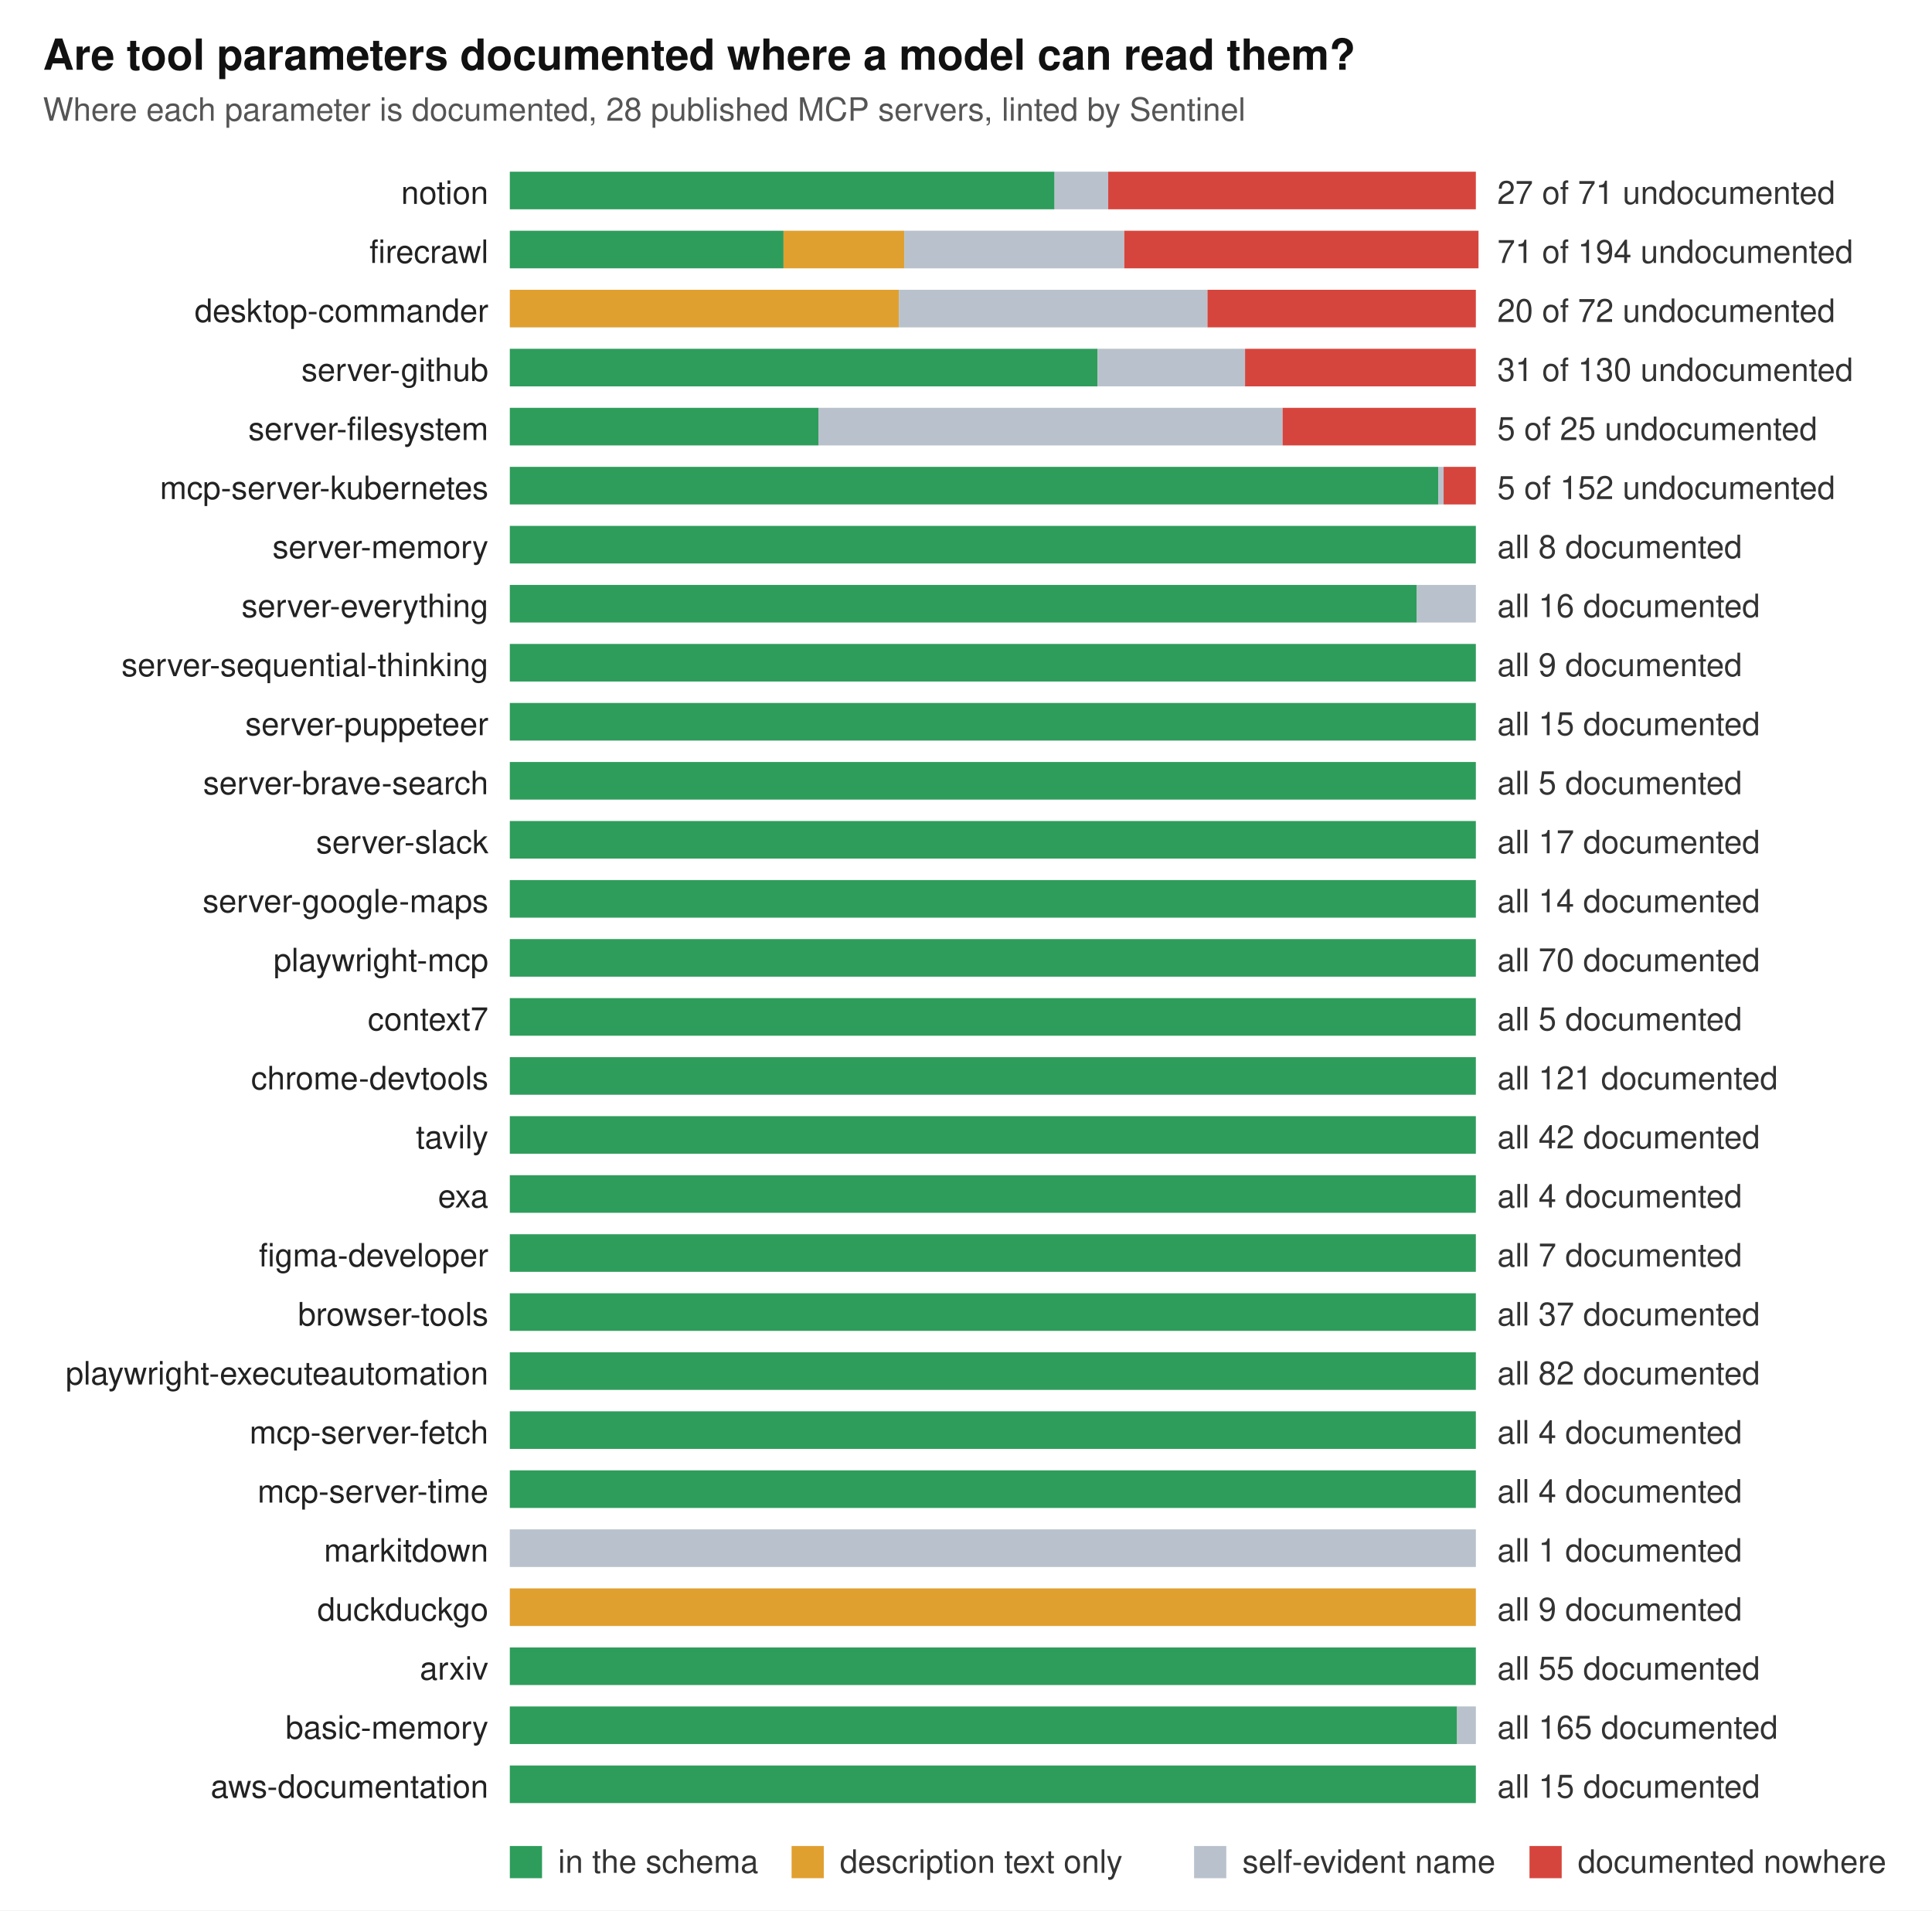
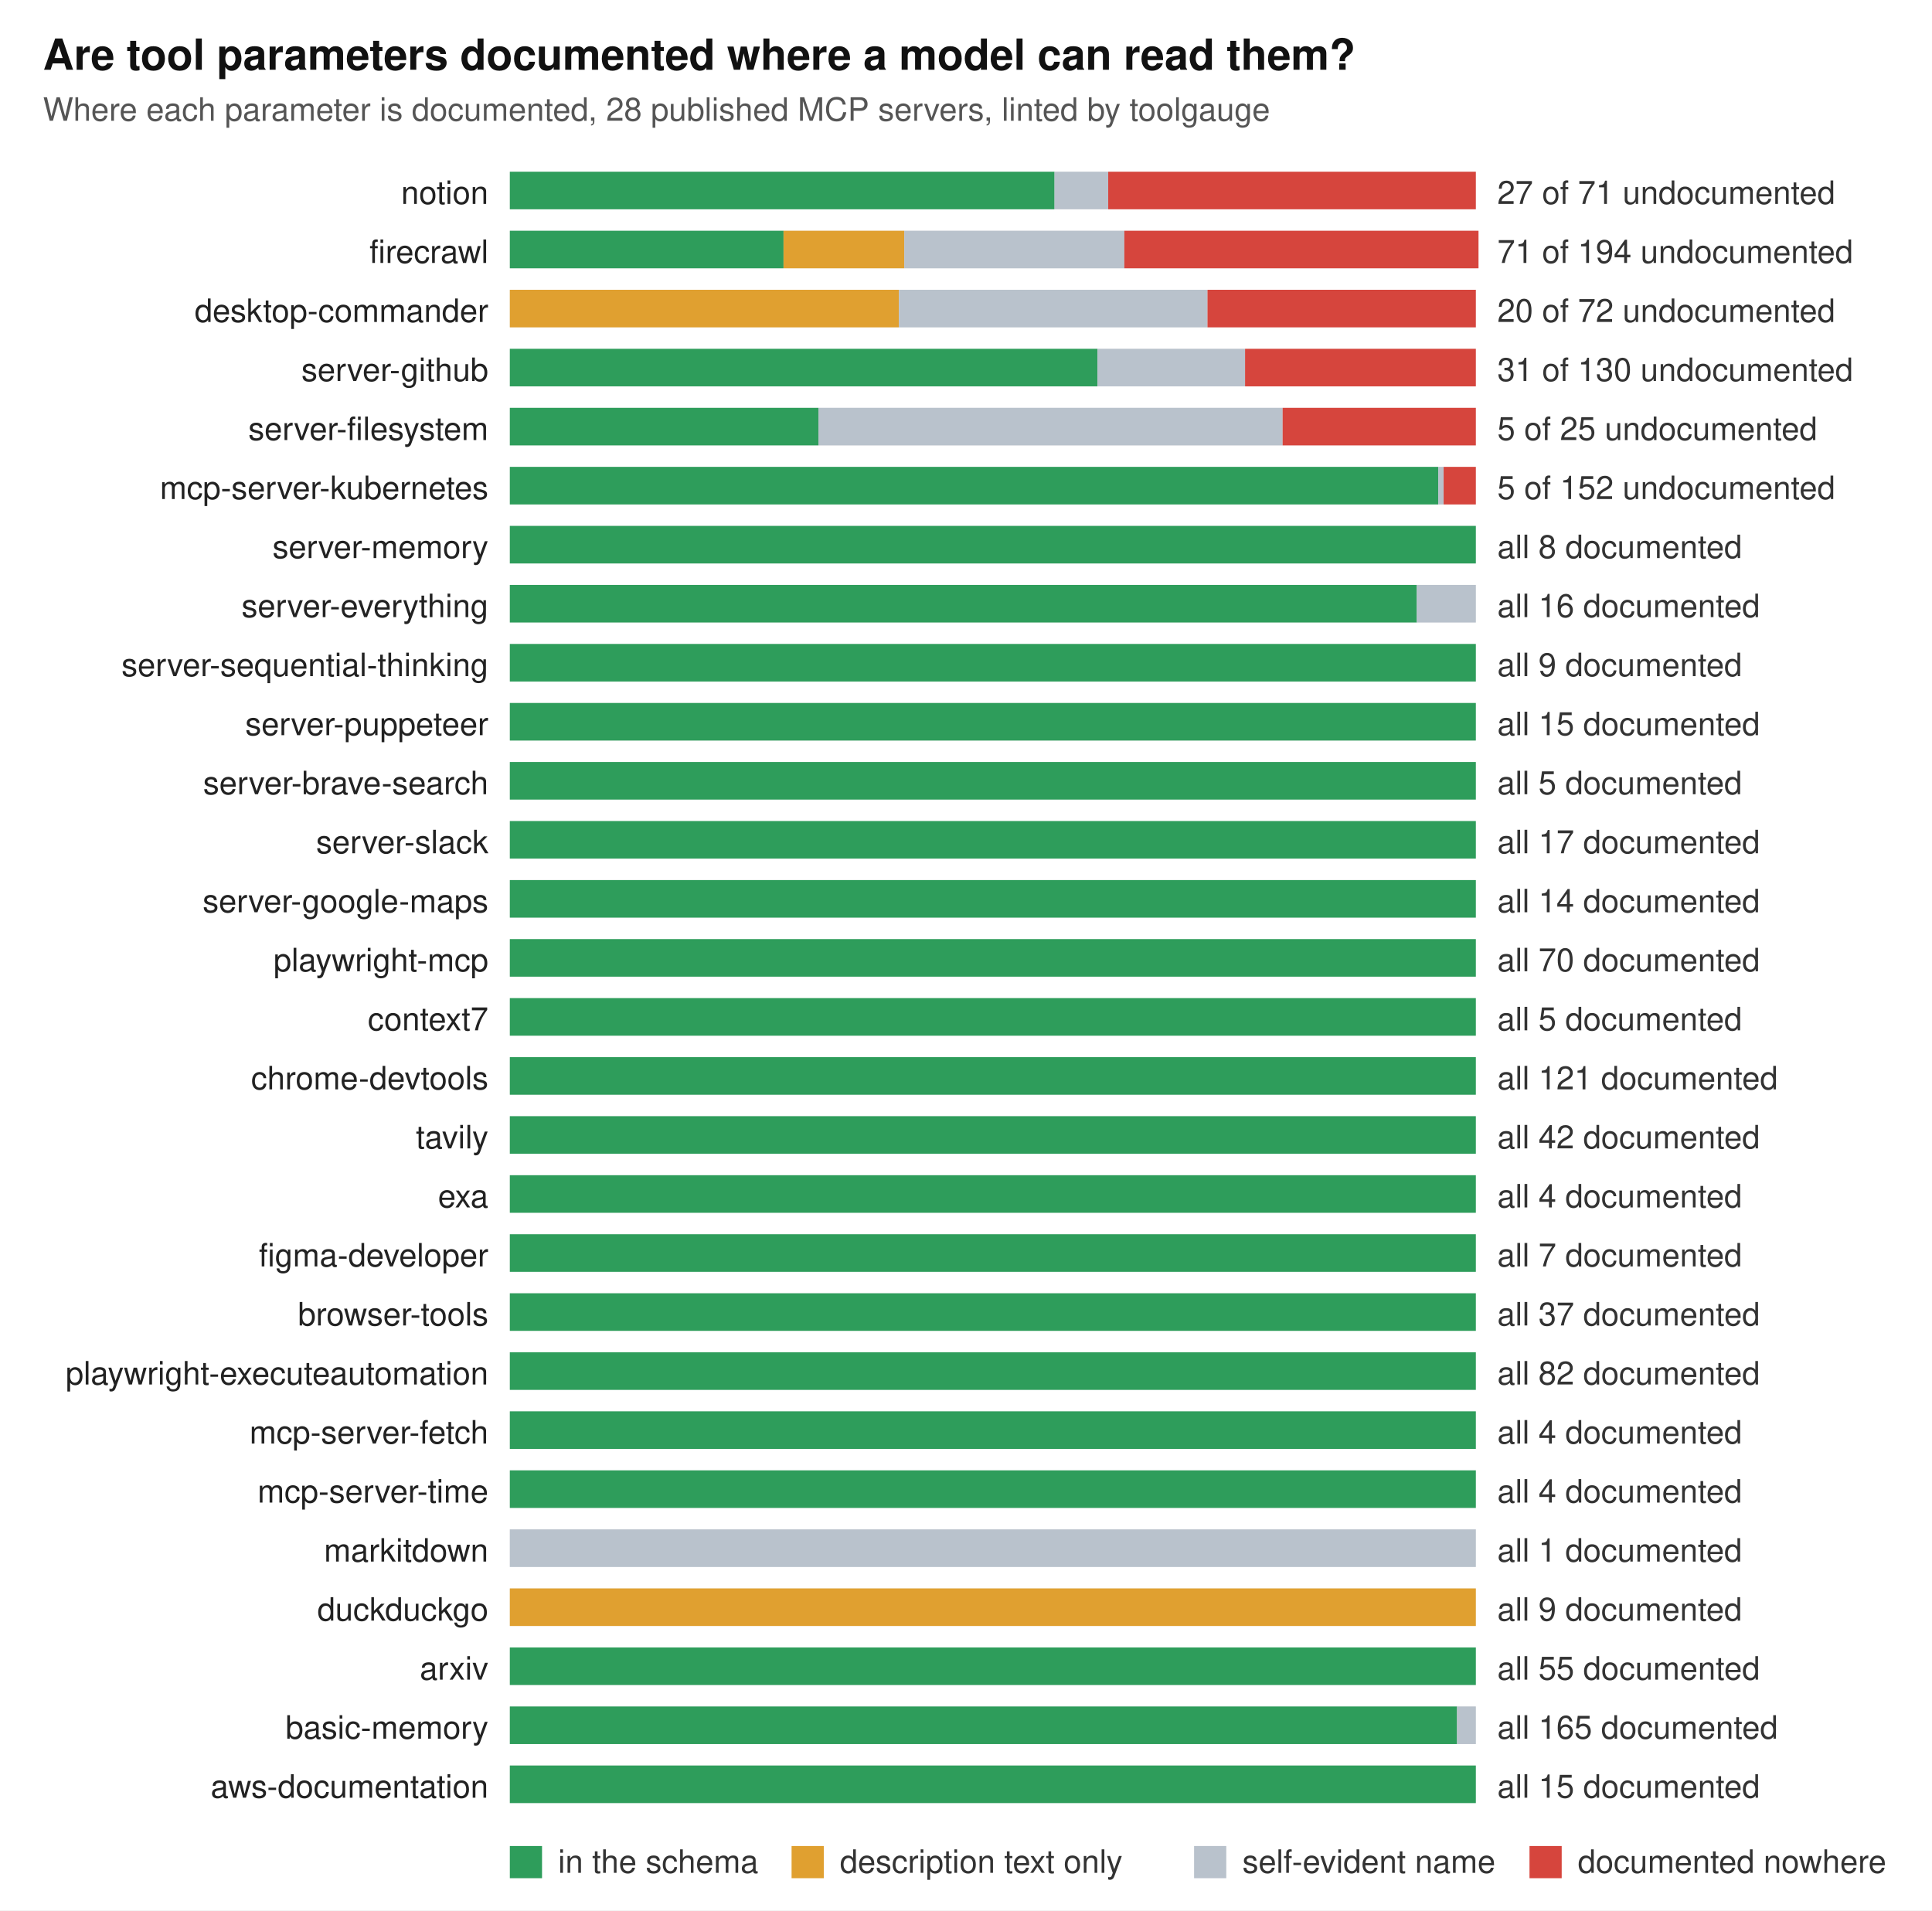
<svg xmlns="http://www.w3.org/2000/svg" width="720" height="712" font-family="Helvetica,Arial,sans-serif" font-size="12">
  <rect width="720" height="712" fill="#ffffff" />
  <text x="16" y="26" font-size="16" font-weight="bold" fill="#111">Are tool parameters documented where a model can read them?</text>
-   <text x="16" y="45" fill="#555">Where each parameter is documented, 28 published MCP servers, linted by Sentinel</text>
+   <text x="16" y="45" fill="#555">Where each parameter is documented, 28 published MCP servers, linted by toolgauge</text>
  <text x="182" y="76" text-anchor="end" fill="#222">notion</text>
  <rect x="190" y="64" width="360" height="14" fill="#eee" />
  <rect x="190" y="64" width="203" height="14" fill="#2e9d5b" />
  <rect x="393" y="64" width="20" height="14" fill="#b9c2cc" />
  <rect x="413" y="64" width="137" height="14" fill="#d6453d" />
  <text x="558" y="76" fill="#333">27 of 71 undocumented</text>
  <text x="182" y="98" text-anchor="end" fill="#222">firecrawl</text>
  <rect x="190" y="86" width="360" height="14" fill="#eee" />
  <rect x="190" y="86" width="102" height="14" fill="#2e9d5b" />
  <rect x="292" y="86" width="45" height="14" fill="#e0a030" />
  <rect x="337" y="86" width="82" height="14" fill="#b9c2cc" />
  <rect x="419" y="86" width="132" height="14" fill="#d6453d" />
  <text x="558" y="98" fill="#333">71 of 194 undocumented</text>
  <text x="182" y="120" text-anchor="end" fill="#222">desktop-commander</text>
  <rect x="190" y="108" width="360" height="14" fill="#eee" />
  <rect x="190" y="108" width="145" height="14" fill="#e0a030" />
  <rect x="335" y="108" width="115" height="14" fill="#b9c2cc" />
  <rect x="450" y="108" width="100" height="14" fill="#d6453d" />
  <text x="558" y="120" fill="#333">20 of 72 undocumented</text>
  <text x="182" y="142" text-anchor="end" fill="#222">server-github</text>
  <rect x="190" y="130" width="360" height="14" fill="#eee" />
  <rect x="190" y="130" width="219" height="14" fill="#2e9d5b" />
  <rect x="409" y="130" width="55" height="14" fill="#b9c2cc" />
  <rect x="464" y="130" width="86" height="14" fill="#d6453d" />
  <text x="558" y="142" fill="#333">31 of 130 undocumented</text>
  <text x="182" y="164" text-anchor="end" fill="#222">server-filesystem</text>
  <rect x="190" y="152" width="360" height="14" fill="#eee" />
  <rect x="190" y="152" width="115" height="14" fill="#2e9d5b" />
  <rect x="305" y="152" width="173" height="14" fill="#b9c2cc" />
  <rect x="478" y="152" width="72" height="14" fill="#d6453d" />
  <text x="558" y="164" fill="#333">5 of 25 undocumented</text>
  <text x="182" y="186" text-anchor="end" fill="#222">mcp-server-kubernetes</text>
  <rect x="190" y="174" width="360" height="14" fill="#eee" />
  <rect x="190" y="174" width="346" height="14" fill="#2e9d5b" />
  <rect x="536" y="174" width="2" height="14" fill="#b9c2cc" />
  <rect x="538" y="174" width="12" height="14" fill="#d6453d" />
  <text x="558" y="186" fill="#333">5 of 152 undocumented</text>
  <text x="182" y="208" text-anchor="end" fill="#222">server-memory</text>
  <rect x="190" y="196" width="360" height="14" fill="#eee" />
  <rect x="190" y="196" width="360" height="14" fill="#2e9d5b" />
  <text x="558" y="208" fill="#333">all 8 documented</text>
  <text x="182" y="230" text-anchor="end" fill="#222">server-everything</text>
  <rect x="190" y="218" width="360" height="14" fill="#eee" />
  <rect x="190" y="218" width="338" height="14" fill="#2e9d5b" />
  <rect x="528" y="218" width="22" height="14" fill="#b9c2cc" />
  <text x="558" y="230" fill="#333">all 16 documented</text>
  <text x="182" y="252" text-anchor="end" fill="#222">server-sequential-thinking</text>
  <rect x="190" y="240" width="360" height="14" fill="#eee" />
  <rect x="190" y="240" width="360" height="14" fill="#2e9d5b" />
  <text x="558" y="252" fill="#333">all 9 documented</text>
  <text x="182" y="274" text-anchor="end" fill="#222">server-puppeteer</text>
  <rect x="190" y="262" width="360" height="14" fill="#eee" />
  <rect x="190" y="262" width="360" height="14" fill="#2e9d5b" />
  <text x="558" y="274" fill="#333">all 15 documented</text>
  <text x="182" y="296" text-anchor="end" fill="#222">server-brave-search</text>
  <rect x="190" y="284" width="360" height="14" fill="#eee" />
  <rect x="190" y="284" width="360" height="14" fill="#2e9d5b" />
  <text x="558" y="296" fill="#333">all 5 documented</text>
  <text x="182" y="318" text-anchor="end" fill="#222">server-slack</text>
  <rect x="190" y="306" width="360" height="14" fill="#eee" />
  <rect x="190" y="306" width="360" height="14" fill="#2e9d5b" />
  <text x="558" y="318" fill="#333">all 17 documented</text>
  <text x="182" y="340" text-anchor="end" fill="#222">server-google-maps</text>
  <rect x="190" y="328" width="360" height="14" fill="#eee" />
  <rect x="190" y="328" width="360" height="14" fill="#2e9d5b" />
  <text x="558" y="340" fill="#333">all 14 documented</text>
  <text x="182" y="362" text-anchor="end" fill="#222">playwright-mcp</text>
  <rect x="190" y="350" width="360" height="14" fill="#eee" />
  <rect x="190" y="350" width="360" height="14" fill="#2e9d5b" />
  <text x="558" y="362" fill="#333">all 70 documented</text>
  <text x="182" y="384" text-anchor="end" fill="#222">context7</text>
  <rect x="190" y="372" width="360" height="14" fill="#eee" />
  <rect x="190" y="372" width="360" height="14" fill="#2e9d5b" />
  <text x="558" y="384" fill="#333">all 5 documented</text>
  <text x="182" y="406" text-anchor="end" fill="#222">chrome-devtools</text>
  <rect x="190" y="394" width="360" height="14" fill="#eee" />
  <rect x="190" y="394" width="360" height="14" fill="#2e9d5b" />
  <text x="558" y="406" fill="#333">all 121 documented</text>
  <text x="182" y="428" text-anchor="end" fill="#222">tavily</text>
  <rect x="190" y="416" width="360" height="14" fill="#eee" />
  <rect x="190" y="416" width="360" height="14" fill="#2e9d5b" />
  <text x="558" y="428" fill="#333">all 42 documented</text>
  <text x="182" y="450" text-anchor="end" fill="#222">exa</text>
  <rect x="190" y="438" width="360" height="14" fill="#eee" />
  <rect x="190" y="438" width="360" height="14" fill="#2e9d5b" />
  <text x="558" y="450" fill="#333">all 4 documented</text>
  <text x="182" y="472" text-anchor="end" fill="#222">figma-developer</text>
  <rect x="190" y="460" width="360" height="14" fill="#eee" />
  <rect x="190" y="460" width="360" height="14" fill="#2e9d5b" />
  <text x="558" y="472" fill="#333">all 7 documented</text>
  <text x="182" y="494" text-anchor="end" fill="#222">browser-tools</text>
  <rect x="190" y="482" width="360" height="14" fill="#eee" />
  <rect x="190" y="482" width="360" height="14" fill="#2e9d5b" />
  <text x="558" y="494" fill="#333">all 37 documented</text>
  <text x="182" y="516" text-anchor="end" fill="#222">playwright-executeautomation</text>
  <rect x="190" y="504" width="360" height="14" fill="#eee" />
  <rect x="190" y="504" width="360" height="14" fill="#2e9d5b" />
  <text x="558" y="516" fill="#333">all 82 documented</text>
  <text x="182" y="538" text-anchor="end" fill="#222">mcp-server-fetch</text>
  <rect x="190" y="526" width="360" height="14" fill="#eee" />
  <rect x="190" y="526" width="360" height="14" fill="#2e9d5b" />
  <text x="558" y="538" fill="#333">all 4 documented</text>
  <text x="182" y="560" text-anchor="end" fill="#222">mcp-server-time</text>
  <rect x="190" y="548" width="360" height="14" fill="#eee" />
  <rect x="190" y="548" width="360" height="14" fill="#2e9d5b" />
  <text x="558" y="560" fill="#333">all 4 documented</text>
  <text x="182" y="582" text-anchor="end" fill="#222">markitdown</text>
  <rect x="190" y="570" width="360" height="14" fill="#eee" />
  <rect x="190" y="570" width="360" height="14" fill="#b9c2cc" />
  <text x="558" y="582" fill="#333">all 1 documented</text>
  <text x="182" y="604" text-anchor="end" fill="#222">duckduckgo</text>
  <rect x="190" y="592" width="360" height="14" fill="#eee" />
  <rect x="190" y="592" width="360" height="14" fill="#e0a030" />
  <text x="558" y="604" fill="#333">all 9 documented</text>
  <text x="182" y="626" text-anchor="end" fill="#222">arxiv</text>
  <rect x="190" y="614" width="360" height="14" fill="#eee" />
  <rect x="190" y="614" width="360" height="14" fill="#2e9d5b" />
  <text x="558" y="626" fill="#333">all 55 documented</text>
  <text x="182" y="648" text-anchor="end" fill="#222">basic-memory</text>
  <rect x="190" y="636" width="360" height="14" fill="#eee" />
  <rect x="190" y="636" width="353" height="14" fill="#2e9d5b" />
  <rect x="543" y="636" width="7" height="14" fill="#b9c2cc" />
  <text x="558" y="648" fill="#333">all 165 documented</text>
  <text x="182" y="670" text-anchor="end" fill="#222">aws-documentation</text>
  <rect x="190" y="658" width="360" height="14" fill="#eee" />
  <rect x="190" y="658" width="360" height="14" fill="#2e9d5b" />
  <text x="558" y="670" fill="#333">all 15 documented</text>
  <rect x="190" y="688" width="12" height="12" fill="#2e9d5b" />
  <text x="208" y="698" fill="#333">in the schema</text>
  <rect x="295" y="688" width="12" height="12" fill="#e0a030" />
  <text x="313" y="698" fill="#333">description text only</text>
  <rect x="445" y="688" width="12" height="12" fill="#b9c2cc" />
  <text x="463" y="698" fill="#333">self-evident name</text>
  <rect x="570" y="688" width="12" height="12" fill="#d6453d" />
  <text x="588" y="698" fill="#333">documented nowhere</text>
</svg>
